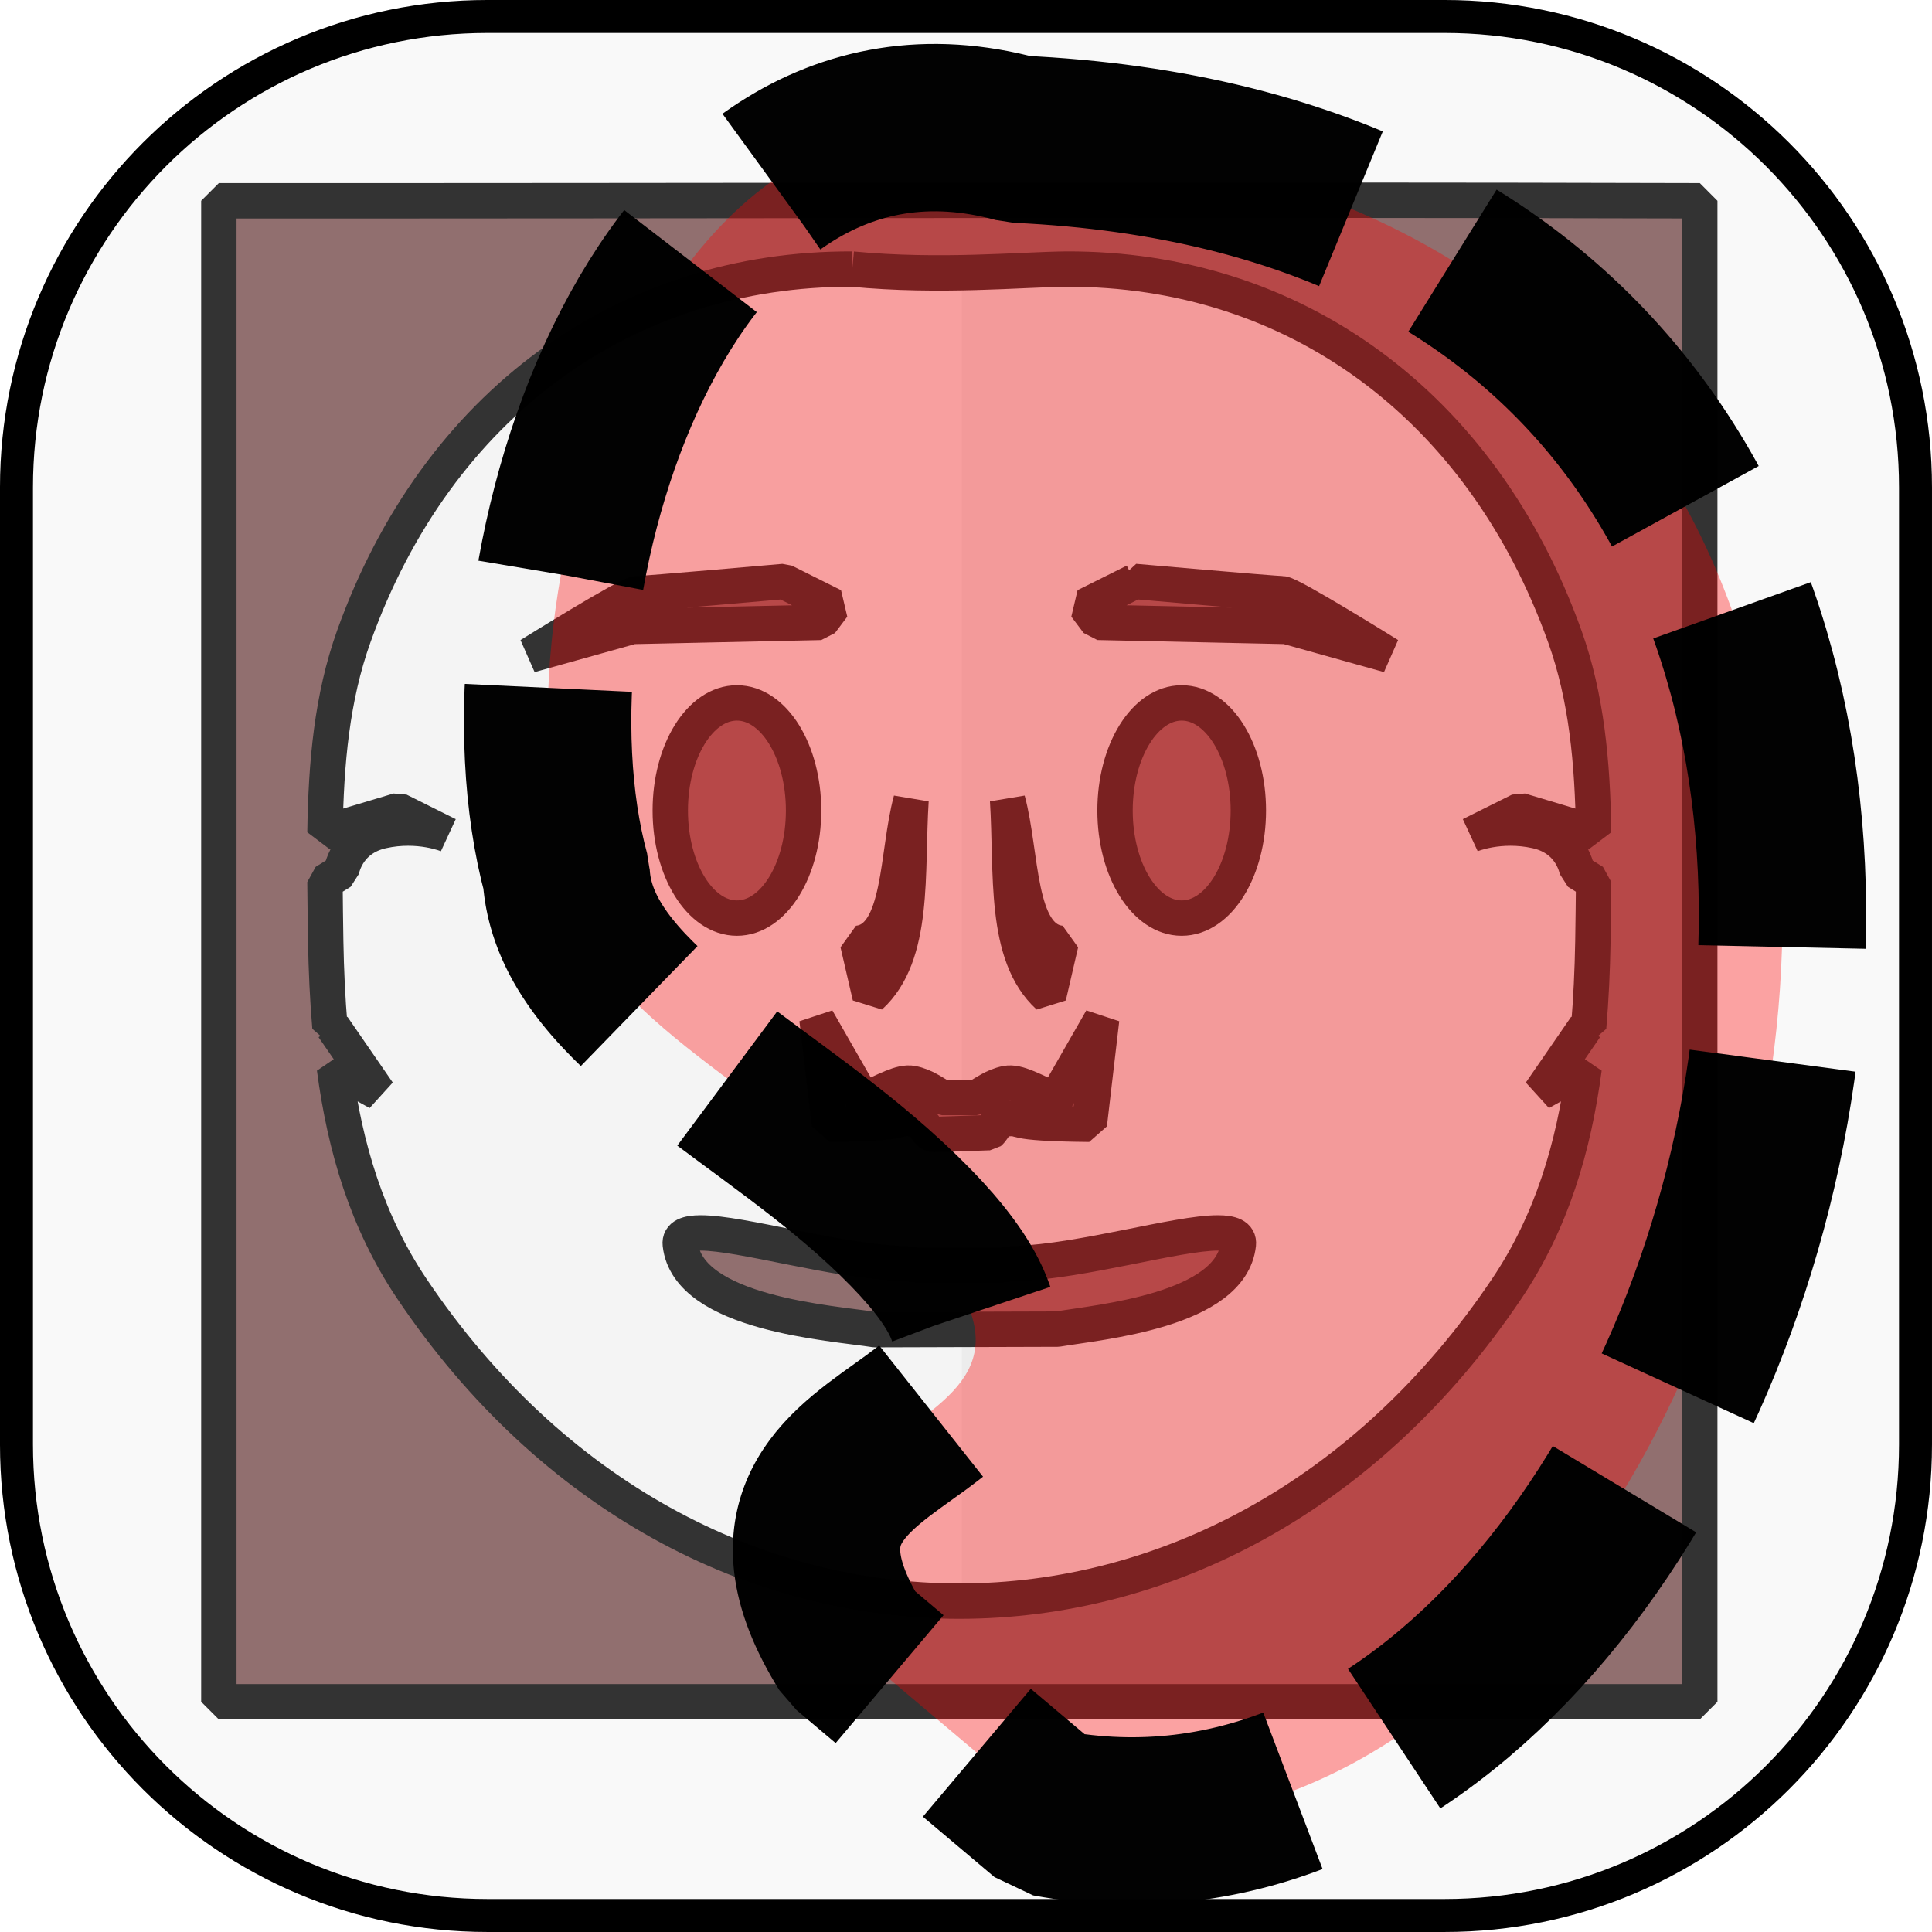
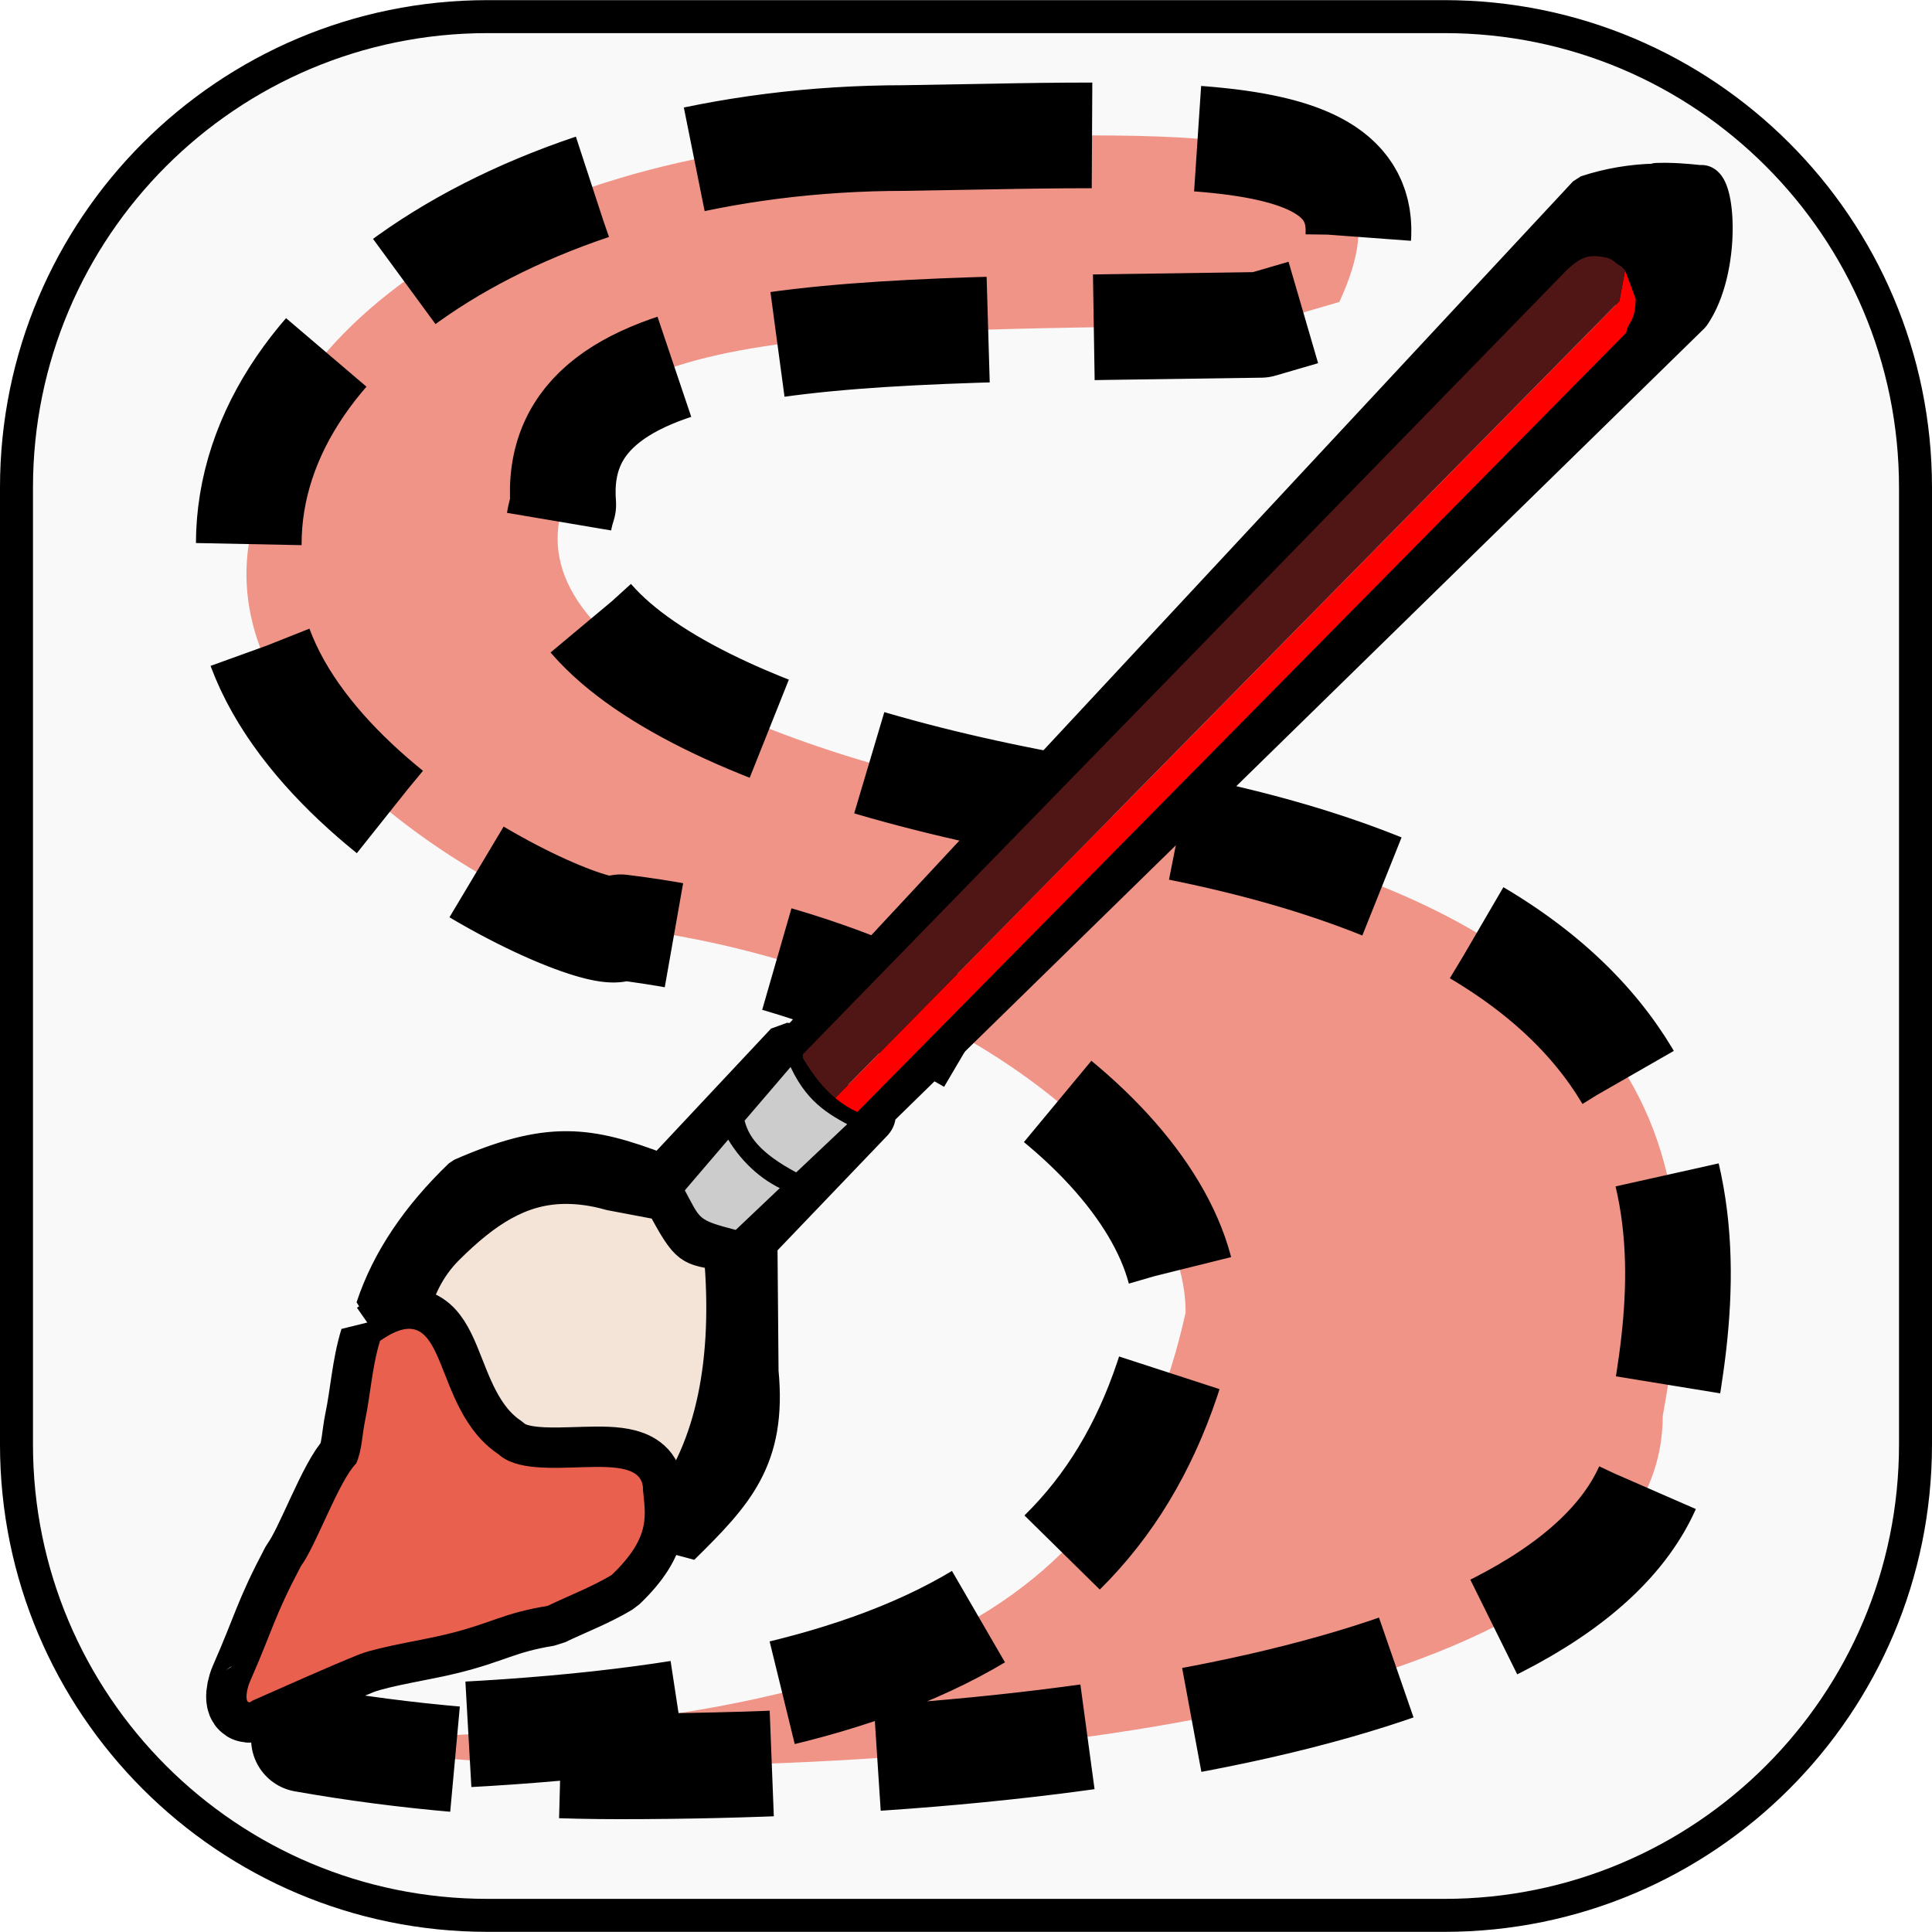
- <svg xmlns="http://www.w3.org/2000/svg" width="128mm" height="128mm" viewBox="0 0 128 128" version="1.1" id="svg18" xml:space="preserve">
-   <defs id="defs12" />
+ <svg xmlns="http://www.w3.org/2000/svg" xmlns:xlink="http://www.w3.org/1999/xlink" width="128mm" height="128mm" viewBox="0 0 128 128" version="1.1" id="svg18" xml:space="preserve">
+   <defs id="defs12">
+     <pattern xlink:href="#Strips4_1-7" preserveAspectRatio="xMidYMid" id="pattern2-4" patternTransform="matrix(5.210962,2.974202,-2.974202,5.210962,-11.30826,107.6615)" x="0" y="0" />
+     <pattern patternUnits="userSpaceOnUse" width="1.25" height="1" patternTransform="translate(0,0) scale(2,2)" preserveAspectRatio="xMidYMid" id="Strips4_1-7" style="fill:#c5b5b3">
+       <rect style="stroke:none" x="0" y="-0.5" width="1" height="2" id="rect203-8" />
+     </pattern>
+   </defs>
  <g id="layer1" transform="translate(-50.69398,-64.30112)">
-     <rect style="fill:#f9f9f9;fill-rule:evenodd;stroke:#000000;stroke-width:2.185;stroke-dasharray:none;stroke-dashoffset:0;-inkscape-stroke:none" id="rect2" width="125.815" height="125.815" x="51.786" y="65.393" ry="31.208" />
-     <path id="path1" style="fill:#ececec;fill-opacity:0.393;fill-rule:evenodd;stroke:#000000;stroke-width:0.042;stroke-linejoin:bevel" d="m 107.16,82.129 c -15.01,-0.057 -27.514,8.927 -33.027,24.343 -1.442,4.033 -1.838,8.344 -1.907,12.985 l 4.884,-1.462 3.258,1.625 c 0,0 -1.901,-0.812 -4.345,-0.271 -2.444,0.542 -2.715,2.709 -2.715,2.709 l -1.083,0.67 c 0.012,1.295 0.026,2.586 0.049,3.935 0.033,1.927 0.122,3.828 0.281,5.702 l 0.21,-0.013 2.987,4.334 -2.897,-1.606 c 0.693,5.216 2.139,10.155 5.123,14.596 7.808,11.624 23.965,21.984 36.688,21.193 v -18.126 c -3.685,-0.739 -18.278,-0.291 -18.902,-6.012 -0.236,-2.166 8.73,1.049 14.73,1.291 1.739,0.07 3.229,0.635 4.172,-0.173 l 0.192,-8.559 c -3.163,0.768 -2.546,-0.786 -3.753,-0.872 -1.297,-0.092 0.289,0.312 -5.469,0.366 l -0.815,-6.962 3.072,5.364 c 1.468,-0.626 2.478,-1.255 3.239,-1.107 1.775,0.345 2.631,2.348 3.565,0.149 l -0.032,-53.773 c -1.505,-0.145 -3.003,-0.072 -4.472,-0.195 -1.022,-0.085 -2.033,-0.129 -3.034,-0.133 z m -4.526,20.696 3.258,1.625 -0.815,1.083 -12.491,0.271 -6.788,1.896 c 0,0 6.517,-4.063 7.06,-4.063 0.543,0 9.775,-0.813 9.775,-0.813 z m -3.116,8.047 c 2.439,8e-5 4.416,3.192 4.416,7.129 -1.1e-4,3.937 -1.977,7.128 -4.416,7.128 -2.439,-9e-5 -4.416,-3.191 -4.416,-7.128 -5.7e-5,-3.937 1.977,-7.129 4.416,-7.129 z m 11.534,6.446 c -0.308,4.781 0.303,10.249 -2.715,13.003 l -0.815,-3.521 c 2.903,-0.29 2.57,-5.961 3.53,-9.481 z" />
-     <path id="rect4" style="fill:#ececec;fill-opacity:0.998;fill-rule:evenodd;stroke:none;stroke-width:1.142;stroke-linejoin:bevel" d="m 121.342,82.129 c -1.001,0.004 -2.012,0.048 -3.034,0.133 -1.28,0.106 -2.581,0.073 -3.89,0.156 v 54.706 c 0.74,0.498 1.565,-0.773 2.951,-1.043 0.761,-0.148 1.771,0.482 3.239,1.107 l 3.073,-5.363 -0.815,6.962 c -5.759,-0.055 -4.173,-0.459 -5.47,-0.367 -1.092,0.078 -0.719,1.341 -2.979,1.013 v 8.724 c 0.926,0.298 2.172,-0.076 3.59,-0.134 4.499,-0.182 10.668,-2.036 13.372,-2.038 0.901,-5.8e-4 1.417,0.205 1.358,0.747 -0.596,5.465 -13.915,5.302 -18.32,5.921 v 18.237 c 12.63,0.449 28.415,-9.765 36.106,-21.214 2.984,-4.442 4.43,-9.38 5.123,-14.596 l -2.897,1.606 2.987,-4.334 0.21,0.013 c 0.159,-1.874 0.248,-3.776 0.281,-5.702 0.023,-1.348 0.037,-2.639 0.049,-3.935 l -1.083,-0.67 c 0,0 -0.272,-2.167 -2.715,-2.709 -2.444,-0.542 -4.344,0.27 -4.344,0.27 l 3.258,-1.625 4.884,1.462 c -0.07,-4.641 -0.465,-8.952 -1.907,-12.985 -5.514,-15.415 -18.017,-24.4 -33.027,-24.343 z m 4.525,20.696 c 0,0 9.232,0.813 9.775,0.813 0.543,0 7.06,4.064 7.06,4.064 l -6.788,-1.896 -12.49,-0.271 -0.815,-1.083 z m 3.117,8.047 c 2.439,8e-5 4.416,3.192 4.416,7.128 -1.1e-4,3.937 -1.977,7.128 -4.416,7.128 -2.439,-9e-5 -4.416,-3.192 -4.416,-7.128 -5e-5,-3.937 1.977,-7.128 4.416,-7.128 z m -11.534,6.446 c 0.96,3.521 0.627,9.192 3.53,9.482 l -0.815,3.521 c -3.018,-2.753 -2.408,-8.222 -2.715,-13.003 z" />
-     <path id="rect3" style="fill:#916f6f;fill-opacity:0.998;fill-rule:evenodd;stroke:#333333;stroke-width:2.344;stroke-linejoin:bevel" d="M 65.194,77.604 V 177.049 H 163.308 V 77.604 c -32.958,-0.092 -65.153,0.014 -98.113,0 z m 41.965,4.525 c 5.793,0.557 11.189,0.027 14.183,0 15.01,-0.057 27.514,8.927 33.027,24.343 1.442,4.033 1.838,8.344 1.907,12.985 l -4.884,-1.462 -3.258,1.625 c 0,0 1.901,-0.812 4.344,-0.27 2.444,0.542 2.715,2.709 2.715,2.709 l 1.083,0.67 c -0.012,1.295 -0.026,2.586 -0.049,3.935 -0.033,1.926 -0.122,3.828 -0.281,5.702 l -0.21,-0.013 -2.987,4.334 2.897,-1.606 c -0.693,5.216 -2.139,10.155 -5.123,14.596 -18.543,27.605 -54.003,27.605 -72.546,0 -2.984,-4.442 -4.43,-9.38 -5.123,-14.596 l 2.897,1.606 -2.987,-4.334 -0.21,0.013 c -0.159,-1.874 -0.248,-3.776 -0.281,-5.702 -0.023,-1.348 -0.037,-2.639 -0.049,-3.935 l 1.083,-0.67 c 0,0 0.272,-2.167 2.715,-2.709 2.444,-0.542 4.344,0.27 4.344,0.27 l -3.258,-1.625 -4.884,1.462 c 0.07,-4.641 0.465,-8.952 1.907,-12.985 C 79.646,91.056 92.149,82.072 107.16,82.129 Z M 102.634,102.825 c 0,0 -9.232,0.813 -9.775,0.813 -0.543,0 -7.06,4.064 -7.06,4.064 l 6.788,-1.896 12.49,-0.271 0.815,-1.083 z m 23.233,0 -3.258,1.625 0.815,1.083 12.49,0.271 6.788,1.896 c 0,0 -6.517,-4.064 -7.06,-4.064 -0.543,0 -9.775,-0.813 -9.775,-0.813 z m -26.35,8.047 c -2.439,8e-5 -4.416,3.192 -4.416,7.128 1.1e-4,3.937 1.977,7.128 4.416,7.128 2.439,-9e-5 4.416,-3.192 4.416,-7.128 5e-5,-3.937 -1.977,-7.128 -4.416,-7.128 z m 29.467,0 c -2.439,8e-5 -4.416,3.192 -4.416,7.128 1.1e-4,3.937 1.977,7.128 4.416,7.128 2.439,-9e-5 4.416,-3.192 4.416,-7.128 6e-5,-3.937 -1.977,-7.128 -4.416,-7.128 z m -17.932,6.446 c -0.96,3.521 -0.627,9.192 -3.53,9.482 l 0.815,3.521 c 3.018,-2.753 2.408,-8.222 2.715,-13.003 z m 6.398,0 c 0.308,4.781 -0.303,10.25 2.715,13.003 l 0.815,-3.521 c -2.903,-0.289 -2.57,-5.961 -3.53,-9.482 z m -12.629,14.507 0.815,6.962 c 5.759,-0.055 4.173,-0.459 5.47,-0.367 0.887,0.063 0.83,0.895 1.403,1.049 l 3.732,-0.128 c 0.333,-0.282 0.417,-0.869 1.156,-0.921 1.297,-0.092 -0.289,0.312 5.47,0.367 l 0.815,-6.962 -3.073,5.363 c -1.468,-0.626 -2.478,-1.255 -3.239,-1.107 -0.829,0.161 -1.445,0.649 -1.974,0.934 h -2.288 c -0.529,-0.285 -1.145,-0.773 -1.974,-0.934 -0.761,-0.148 -1.771,0.482 -3.239,1.107 z m -7.699,14.161 c -0.901,-5.8e-4 -1.417,0.205 -1.358,0.747 0.504,4.626 10.084,5.217 12.891,5.662 l 12.104,-0.036 c 2.841,-0.48 11.5,-1.23 11.979,-5.626 0.059,-0.542 -0.457,-0.747 -1.358,-0.747 -2.703,0.002 -8.872,1.856 -13.372,2.038 -0.358,0.015 -0.666,0.062 -1,0.101 h -5.515 c -0.334,-0.039 -0.642,-0.087 -1,-0.101 -4.499,-0.182 -10.668,-2.036 -13.372,-2.038 z" />
-     <path id="rect5" style="opacity:0.99;fill:#ff0000;fill-opacity:0.352;fill-rule:evenodd;stroke:#000000;stroke-width:11.087;stroke-linejoin:bevel;stroke-dasharray:22.682, 7.561;stroke-dashoffset:0" d="m 118.107,73.525 c 81.596,3.694 51.397,120.09 2.049,110.902 l -13.117,-11.067 c -10.781,-17.343 21.819,-12.06 1.444,-30.15 -8.383,-7.443 -19.811,-12.727 -20.275,-20.942 C 83.039,103.271 94.358,67.034 118.107,73.525 Z" />
+     <g id="layer1-6" transform="matrix(0.9829317,0,0,0.9827829,0.86525,1.116755)" style="fill:#f9f9f9">
+       <rect style="fill:#f9f9f9;fill-rule:evenodd;stroke:#000000;stroke-width:2.223;stroke-dasharray:none;stroke-dashoffset:0;-inkscape-stroke:none" id="rect7" width="128" height="128" x="51.805" y="65.412" ry="31.75" />
+     </g>
+     <path id="path5" style="fill:#f4e3d7;fill-rule:evenodd;stroke-width:0.367;stroke-linejoin:bevel;stroke-dasharray:588.201, 147.051" d="m 88.004,142.802 v 0.004 c -2.93,0.073 -5.243,1.569 -7.771,4.084 -1.488,1.487 -2.162,3.253 -2.559,5.149 4.118,-2.139 2.838,4.657 6.874,7.354 2.348,2.171 8.79,0.583 8.746,3.616 -0.488,1.422 -0.962,2.863 -1.511,4.267 5.469,-3.806 7.609,-10.823 6.784,-20.027 -2.099,-0.46 -2.14,-0.073 -3.876,-3.345 l -3.515,-0.666 c -1.14,-0.331 -2.195,-0.456 -3.173,-0.437 z" />
+     <path id="path9" style="opacity:1;fill:#f09488;fill-opacity:1;fill-rule:evenodd;stroke:#000000;stroke-width:7;stroke-linecap:butt;stroke-linejoin:round;stroke-dasharray:14, 7;stroke-dashoffset:0;paint-order:fill markers stroke" d="m 110.593,73.447 c -23.979,4.7e-5 -43.418,12.045 -43.418,26.904 -2.374,15.352 23.715,27.06 24.636,25.384 21.986,2.677 37.434,15.482 37.434,25.516 -4.394,19.933 -19.253,27.941 -58.414,28.283 6.706,1.186 13.775,1.792 20.898,1.792 34.218,9e-5 69.126,-6.317 69.125,-23.205 2.179,-12.077 4.504,-32.908 -35.559,-39.621 C 102.391,115.033 84.824,107.343 88.011,97.743 87.056,85.554 106.798,86.278 134.227,85.824 l 5.201,-1.516 C 145.121,72 131.016,73.132 110.593,73.447 Z" />
+     <path id="path3" style="fill:#000000;fill-rule:evenodd;stroke:#000000;stroke-width:2.495;stroke-linejoin:bevel;stroke-dasharray:588.201, 147.051" d="m 160.431,76.345 -0.007,0.004 v 0.019 0.019 c -1.592,0.033 -3.125,0.294 -4.598,0.779 L 103.503,133.375 c -0.221,-0.073 -0.257,-0.003 -0.816,-0.073 l -8.208,8.758 -0.073,-0.111 c -4.75,-1.812 -7.37,-2.18 -13.114,0.331 -2.769,2.668 -4.743,5.529 -5.79,8.691 a 25.58,20.715 0 0 1 2.315,0.436 c 0.414,-1.652 1.093,-3.188 2.412,-4.505 2.529,-2.514 4.84,-4.023 7.771,-4.084 v -5.1e-4 c 0.978,-0.02 2.033,0.11 3.173,0.437 l 3.515,0.666 c 1.739,3.268 1.776,2.882 3.876,3.341 0.643,7.165 -0.512,13.006 -3.636,17.037 a 25.58,20.715 0 0 1 0.889,2.456 c 3.546,-3.498 5.769,-5.824 5.211,-11.588 l -0.073,-8.524 7.637,-7.978 c 0.221,-0.257 0.221,-0.478 0.184,-0.72 l 53.976,-52.791 c 2.092,-3.018 1.673,-8.961 0.607,-8.662 -0.993,-0.11 -1.971,-0.184 -2.926,-0.147 z m -4.244,4.943 h 0.019 0.019 0.019 c 1.408,0.037 1.301,0.397 1.805,0.629 l 0.294,0.294 0.666,1.9 c -0.022,1.548 -0.511,1.5 -0.629,2.242 L 107.464,137.966 c -1.257,-0.573 -2.438,-1.581 -3.611,-3.569 -9.9e-4,-0.073 -0.005,-0.147 0,-0.221 l 50.518,-51.898 c 0.813,-0.787 1.375,-1.003 1.824,-0.989 z m -53.045,53.189 c 1.096,2.614 2.559,3.389 4.142,4.236 l -3.8,3.592 c -2.728,-1.43 -3.504,-2.639 -3.762,-3.837 z m -4.16,4.844 c 0.875,1.614 2.265,2.941 3.857,3.61 l -3.324,3.154 c -2.879,-0.743 -2.584,-0.764 -3.781,-2.963 z" />
+     <path id="path4" style="fill:#cccccc;fill-rule:evenodd;stroke:#000000;stroke-width:0.549;stroke-linejoin:bevel;stroke-dasharray:588.201, 147.051" d="m 103.147,134.485 -3.419,3.989 c 0.257,1.198 1.033,2.408 3.762,3.837 l 3.8,-3.591 c -1.585,-0.845 -3.048,-1.621 -4.142,-4.236 z m -4.161,4.844 -3.25,3.799 c 1.195,2.198 0.901,2.22 3.781,2.963 l 3.324,-3.154 c -1.592,-0.669 -2.982,-1.996 -3.857,-3.61 z" />
+     <path id="path2" style="fill:#ff0000;fill-rule:evenodd;stroke-width:147.051;stroke-linejoin:bevel;stroke-dasharray:588.201, 147.051" d="m 158.358,82.208 -0.379,2.051 -51.951,52.788 c 0.482,0.401 0.963,0.702 1.467,0.926 l 50.94,-51.627 c 0.11,-0.743 0.607,-0.695 0.629,-2.242 z" />
+     <path id="path1-5" style="display:inline;fill:#501616;fill-rule:evenodd;stroke-width:0.034;stroke-linejoin:bevel;stroke-dasharray:588.201, 147.051" d="m 156.249,81.277 c -0.452,-0.015 -1.011,0.184 -1.824,0.989 l -50.541,51.886 c -0.005,0.073 0.009,0.184 0.011,0.257 0.706,1.195 1.408,2.036 2.132,2.639 l 51.951,-52.788 0.379,-2.051 -0.294,-0.294 c -0.504,-0.221 -0.397,-0.599 -1.805,-0.647 z" />
+     <path id="path6" style="fill:#e9614e;fill-opacity:1;fill-rule:evenodd;stroke:#000000;stroke-width:5.347;stroke-linecap:butt;stroke-linejoin:bevel;stroke-dasharray:none;stroke-dashoffset:0;paint-order:stroke fill markers" d="m 75.872,153.135 c -0.534,1.728 -0.627,3.565 -1.001,5.335 -0.189,0.921 -0.197,1.933 -0.576,2.784 -1.152,1.15 -2.681,5.497 -3.66,6.798 -1.81,3.433 -1.828,4.125 -3.387,7.674 -0.317,0.743 -0.323,1.675 0.166,1.249 2.19,-0.963 4.921,-2.196 7.144,-3.092 1.418,-0.517 4.278,-0.944 5.741,-1.314 2.966,-0.715 3.653,-1.38 6.671,-1.873 1.412,-0.68 2.905,-1.242 4.245,-2.045 2.709,-2.586 2.201,-4.058 2.08,-5.641 0.044,-3.034 -7.231,-0.194 -9.579,-2.365 -4.626,-3.091 -3.135,-10.791 -7.843,-7.509 z" />
  </g>
</svg>
